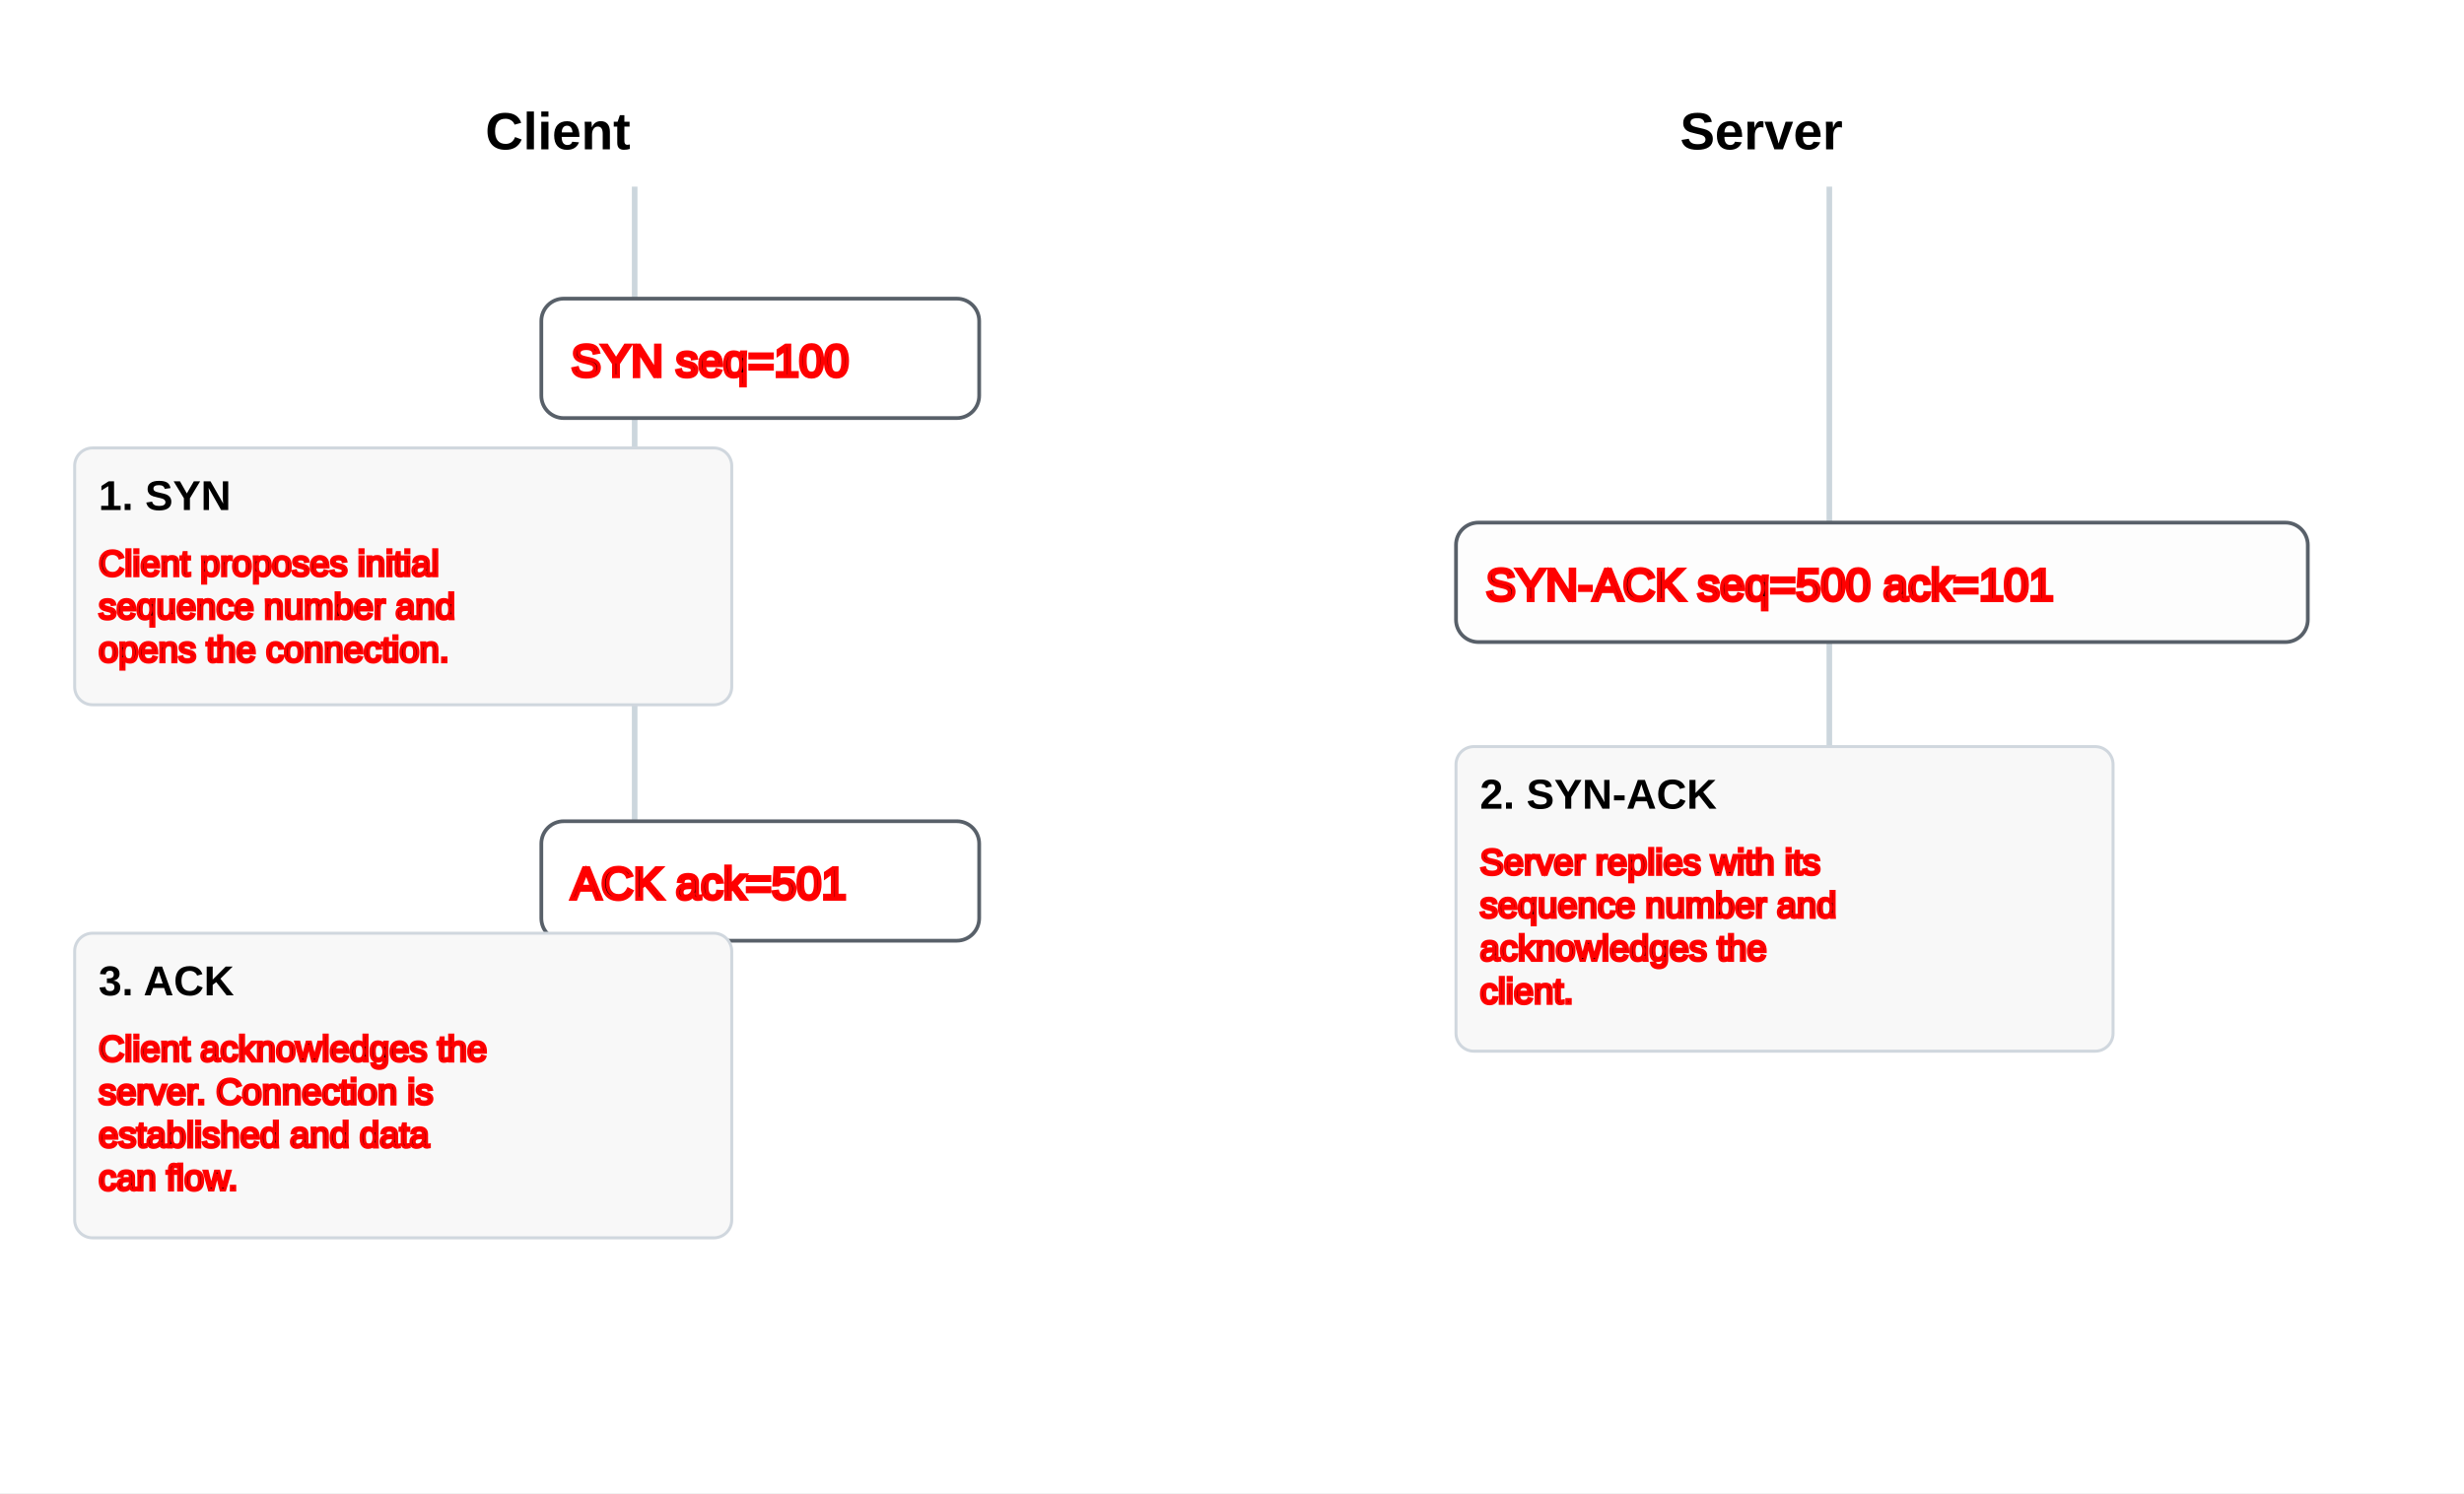
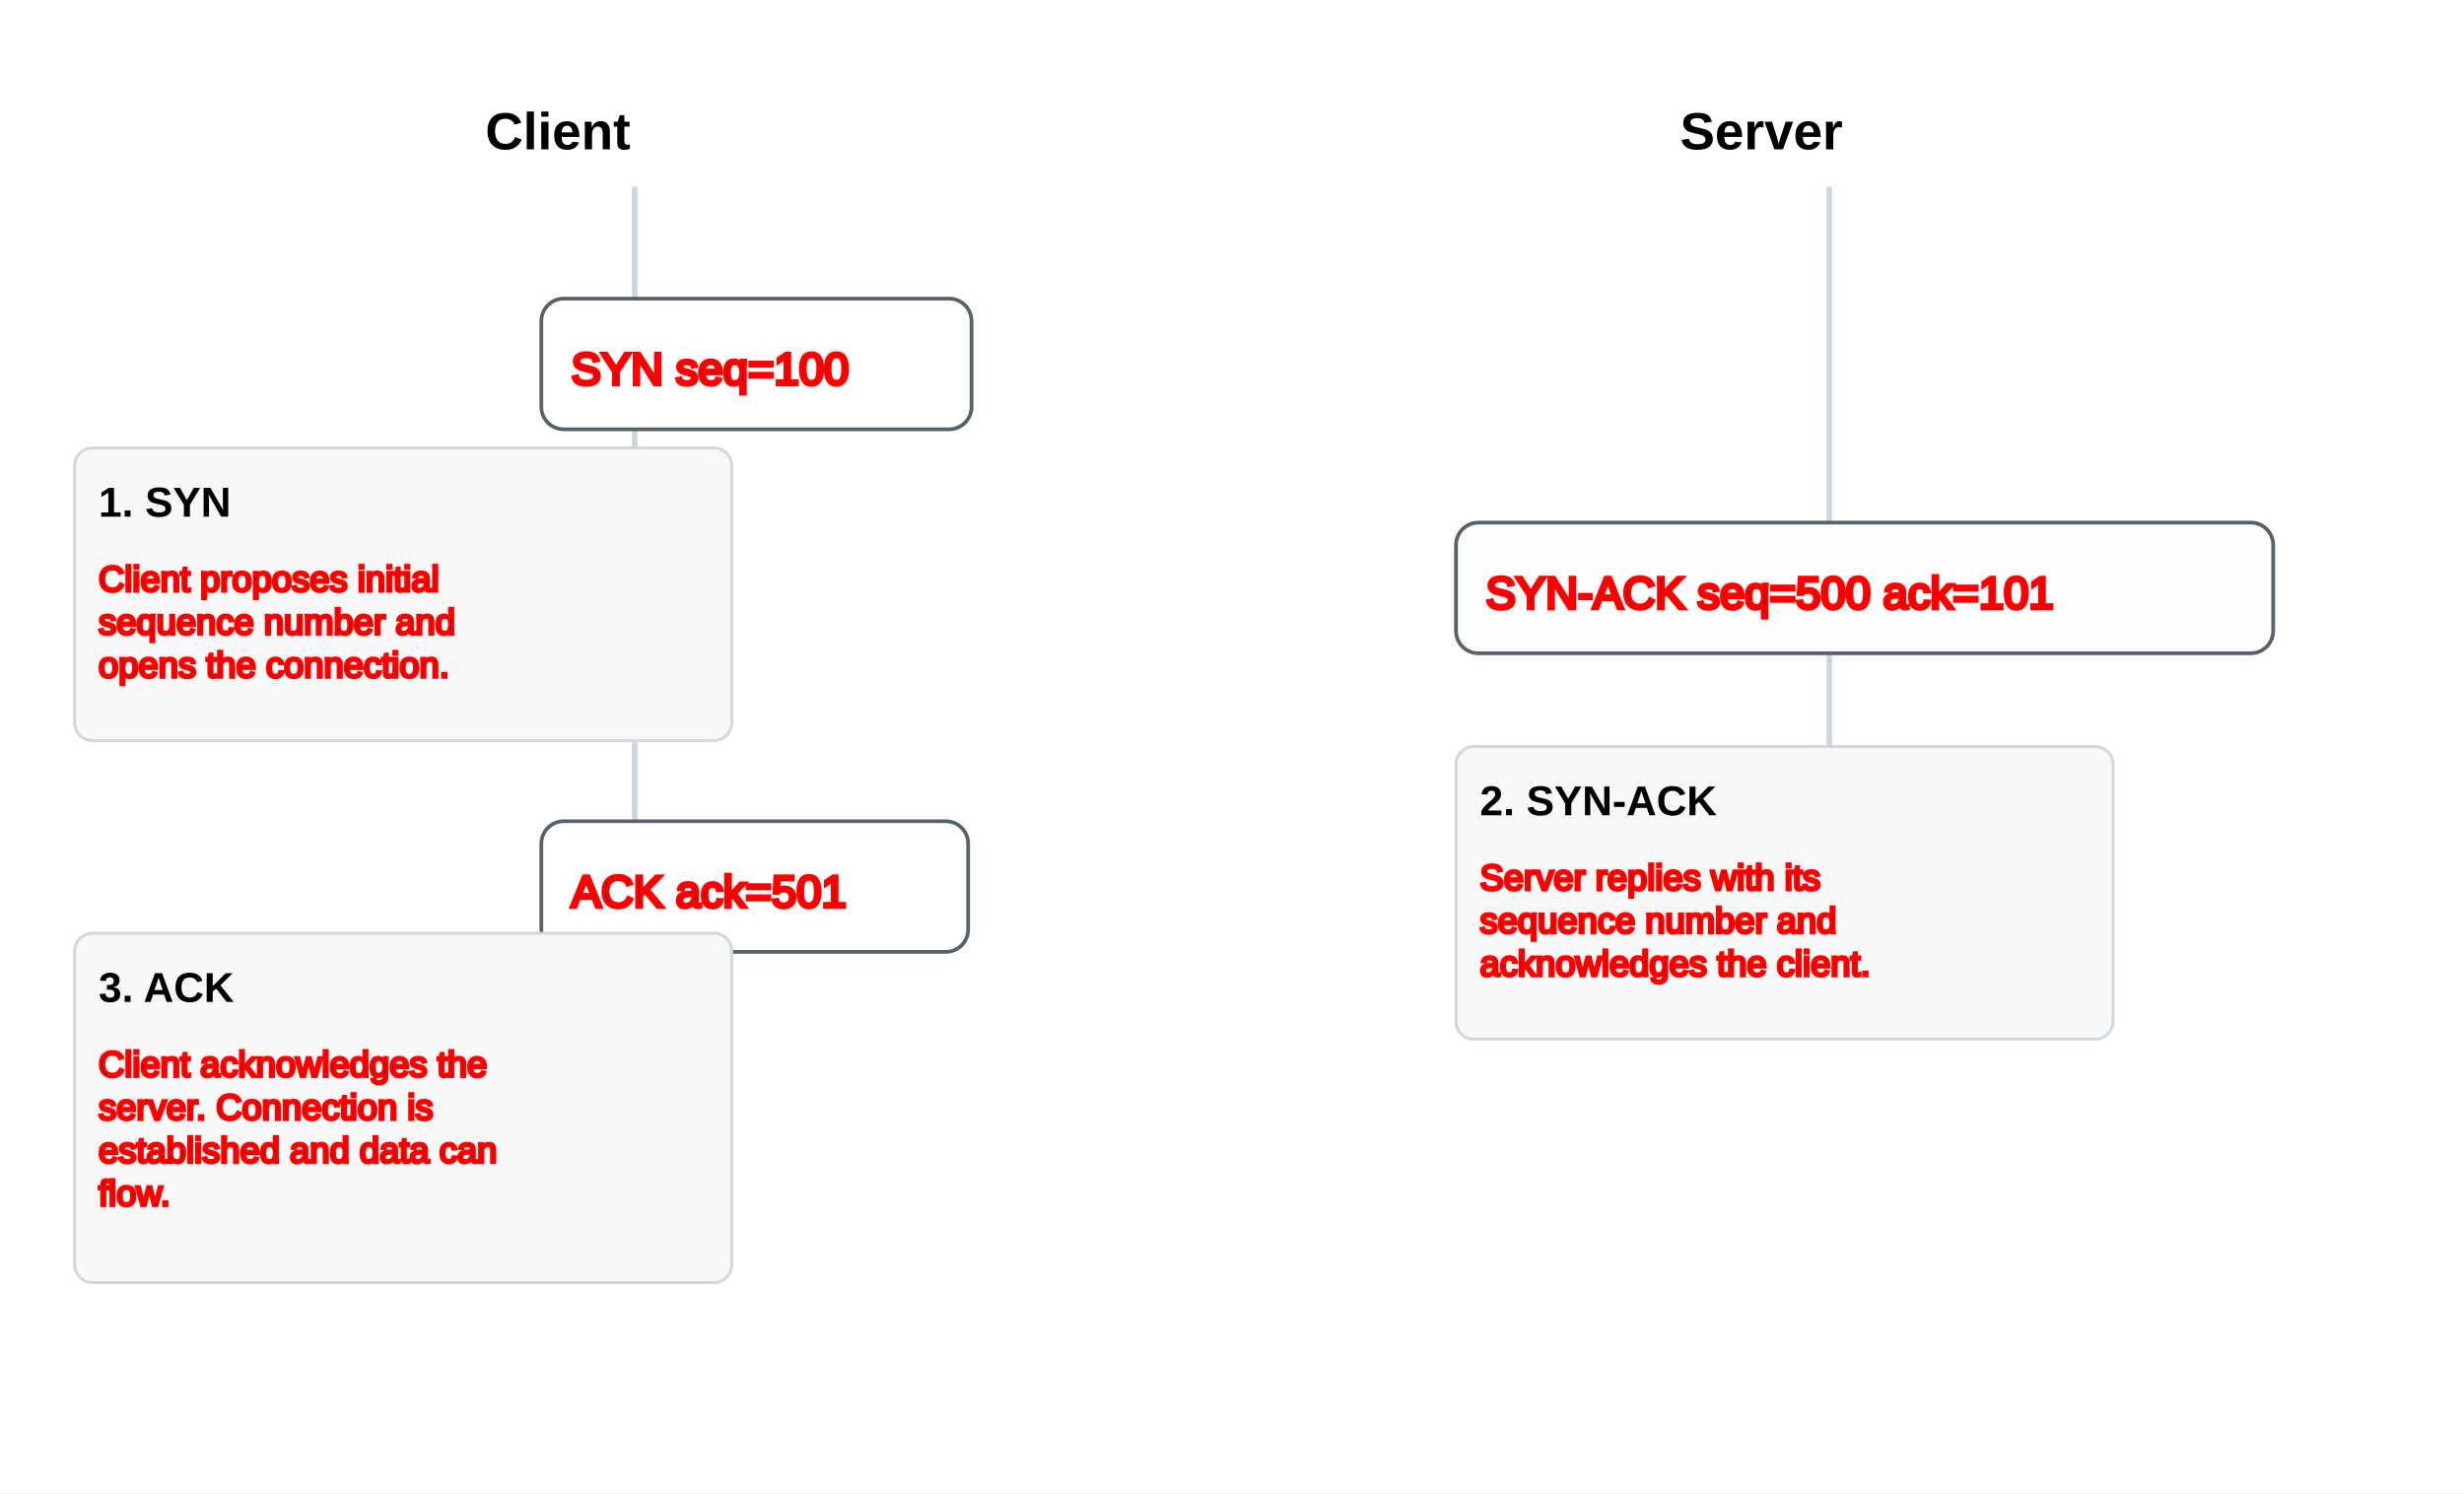
<svg xmlns="http://www.w3.org/2000/svg" viewBox="-10 -10 660 400" width="660" height="400">
+   <rect x="-10" y="-10" width="660" height="400" fill="#fff" />
  <style>
    .lane { fill: none; stroke: #ccd6dd; stroke-width: 1.5; }
    .packet { fill: white; stroke: #586069; stroke-width: 1; rx: 6; ry: 6; }
    .packet-server { fill: #fdfdfd; stroke: #586069; stroke-width: 1; rx: 6; ry: 6; }
    .title { font-size: 14; font-weight: 600; }
    .body { font-size: 12; stroke: red; }
    .annotation { fill: #f8f8f8; stroke: #d0d7de; stroke-width: 1; rx: 6; ry: 6; }
  </style>
  <rect x="-10" y="-10" width="660" height="400" fill="#ffffff" />
  <line x1="160" y1="40" x2="160" y2="260" class="lane" />
  <line x1="480" y1="40" x2="480" y2="260" class="lane" />
  <text x="120" y="30" class="title" font-family="Arial">Client</text>
  <text x="440" y="30" class="title" font-family="Arial">Server</text>
  <g transform="translate(135, 70)">
-     <rect x="0" y="0" width="117.28" height="32" class="packet" />
+     <rect x="0" y="0" width="115.234" height="35" class="packet" />
    <g transform="translate(8, 8)">
-       <text class="body" font-family="Arial" y="12.8">SYN seq=100</text>
+       <text class="body" font-family="Arial" y="15">SYN seq=100</text>
    </g>
  </g>
  <g transform="translate(380, 130)">
-     <rect x="0" y="0" width="228.16" height="32" class="packet-server" />
+     <rect x="0" y="0" width="218.891" height="35" class="packet-server" />
    <g transform="translate(8, 8)">
-       <text class="body" font-family="Arial" y="12.8">SYN-ACK seq=500 ack=101</text>
+       <text class="body" font-family="Arial" y="15">SYN-ACK seq=500 ack=101</text>
    </g>
  </g>
  <g transform="translate(135, 210)">
-     <rect x="0" y="0" width="117.28" height="32" class="packet" />
+     <rect x="0" y="0" width="114.328" height="35" class="packet" />
    <g transform="translate(8, 8)">
-       <text class="body" font-family="Arial" y="12.8">ACK ack=501</text>
+       <text class="body" font-family="Arial" y="15">ACK ack=501</text>
    </g>
  </g>
  <g transform="scale(0.8)">
    <g transform="translate(12.5, 137.5)">
-       <rect x="0" y="0" width="220" height="86" class="annotation" />
+       <rect x="0" y="0" width="220" height="98" class="annotation" />
      <g transform="translate(8, 8)">
-         <text class="title" font-family="Arial" y="12.8">1. SYN</text>
+         <text class="title" font-family="Arial" y="15">1. SYN</text>
      </g>
-       <g transform="translate(8, 30)">
-         <text class="body" font-family="Arial" y="12.8">
+       <g transform="translate(8, 33)">
+         <text class="body" font-family="Arial" y="15">
          <tspan x="0" dy="0">Client proposes initial</tspan>
          <tspan x="0" dy="1.2em">sequence number and</tspan>
          <tspan x="0" dy="1.2em">opens the connection.</tspan>
        </text>
      </g>
    </g>
  </g>
  <g transform="scale(0.8)">
    <g transform="translate(475, 237.5)">
-       <rect x="0" y="0" width="220" height="102" class="annotation" />
+       <rect x="0" y="0" width="220" height="98" class="annotation" />
      <g transform="translate(8, 8)">
-         <text class="title" font-family="Arial" y="12.8">2. SYN-ACK</text>
+         <text class="title" font-family="Arial" y="15">2. SYN-ACK</text>
      </g>
-       <g transform="translate(8, 30)">
-         <text class="body" font-family="Arial" y="12.8">
+       <g transform="translate(8, 33)">
+         <text class="body" font-family="Arial" y="15">
          <tspan x="0" dy="0">Server replies with its</tspan>
          <tspan x="0" dy="1.2em">sequence number and</tspan>
-           <tspan x="0" dy="1.2em">acknowledges the</tspan>
-           <tspan x="0" dy="1.2em">client.</tspan>
+           <tspan x="0" dy="1.2em">acknowledges the client.</tspan>
        </text>
      </g>
    </g>
  </g>
  <g transform="scale(0.8)">
    <g transform="translate(12.5, 300)">
-       <rect x="0" y="0" width="220" height="102" class="annotation" />
+       <rect x="0" y="0" width="220" height="117" class="annotation" />
      <g transform="translate(8, 8)">
-         <text class="title" font-family="Arial" y="12.8">3. ACK</text>
+         <text class="title" font-family="Arial" y="15">3. ACK</text>
      </g>
-       <g transform="translate(8, 30)">
-         <text class="body" font-family="Arial" y="12.8">
+       <g transform="translate(8, 33)">
+         <text class="body" font-family="Arial" y="15">
          <tspan x="0" dy="0">Client acknowledges the</tspan>
          <tspan x="0" dy="1.2em">server. Connection is</tspan>
-           <tspan x="0" dy="1.2em">established and data</tspan>
-           <tspan x="0" dy="1.2em">can flow.</tspan>
+           <tspan x="0" dy="1.2em">established and data can</tspan>
+           <tspan x="0" dy="1.2em">flow.</tspan>
        </text>
      </g>
    </g>
  </g>
</svg>
